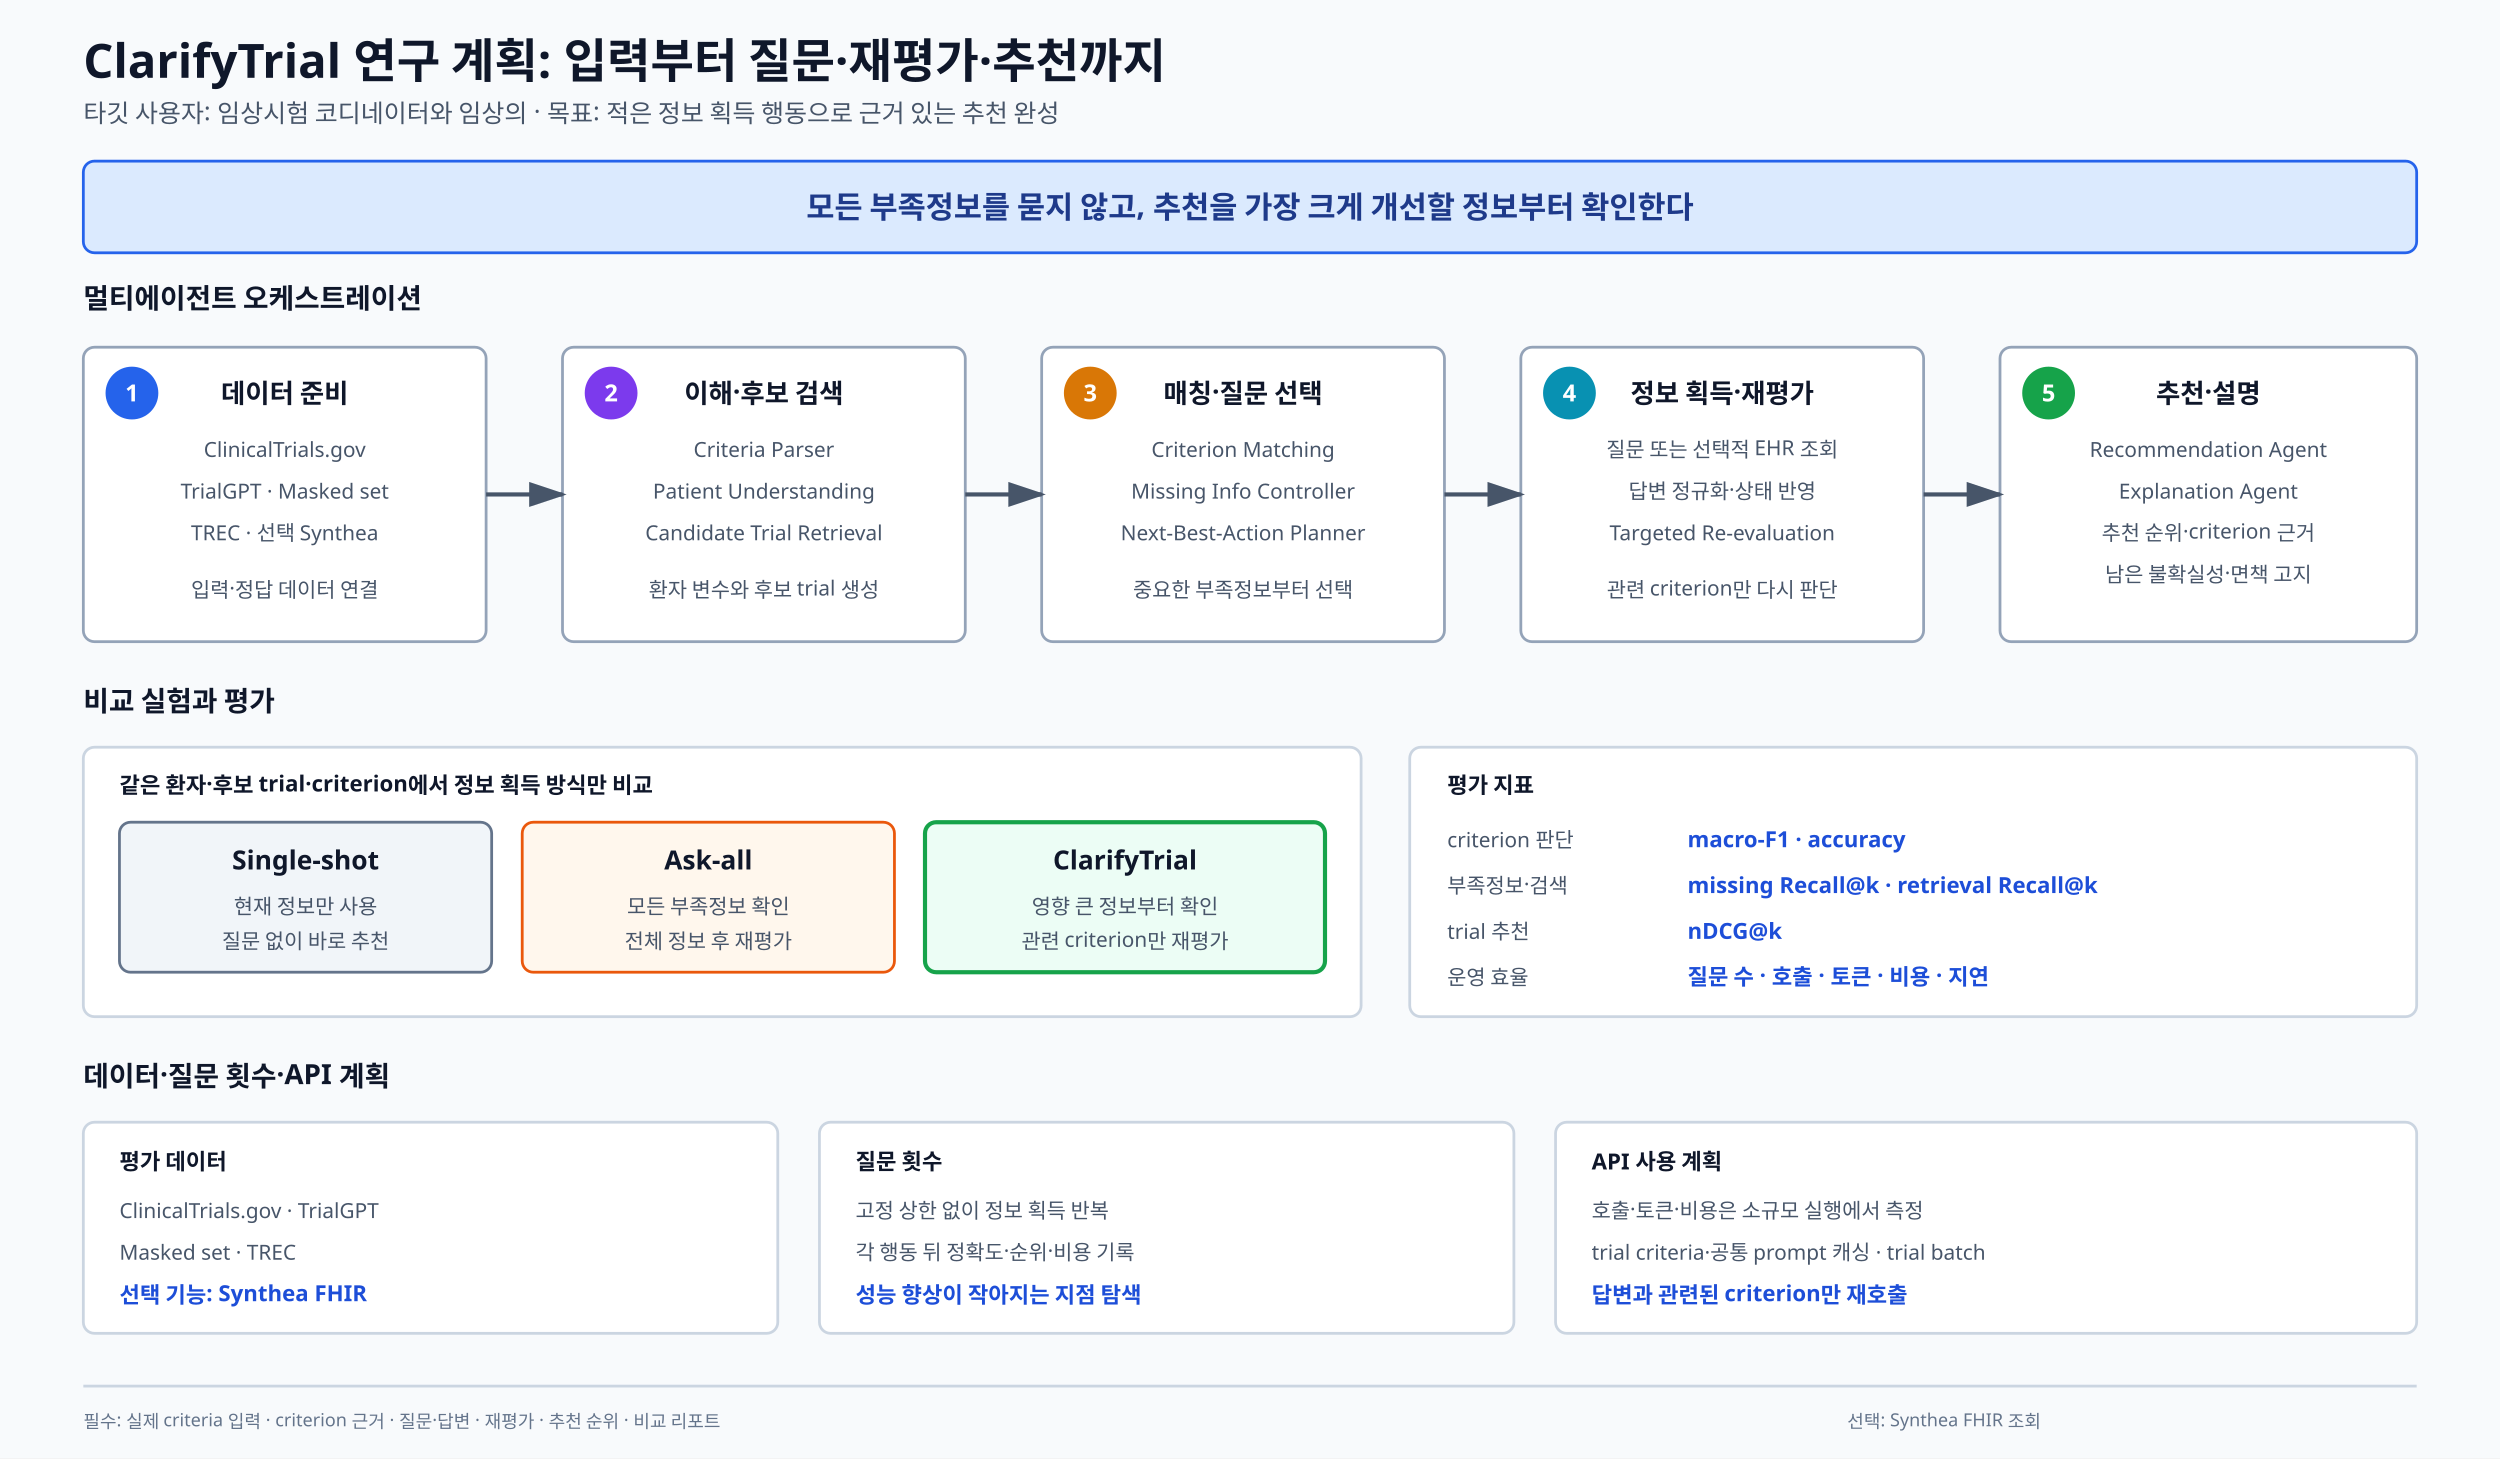
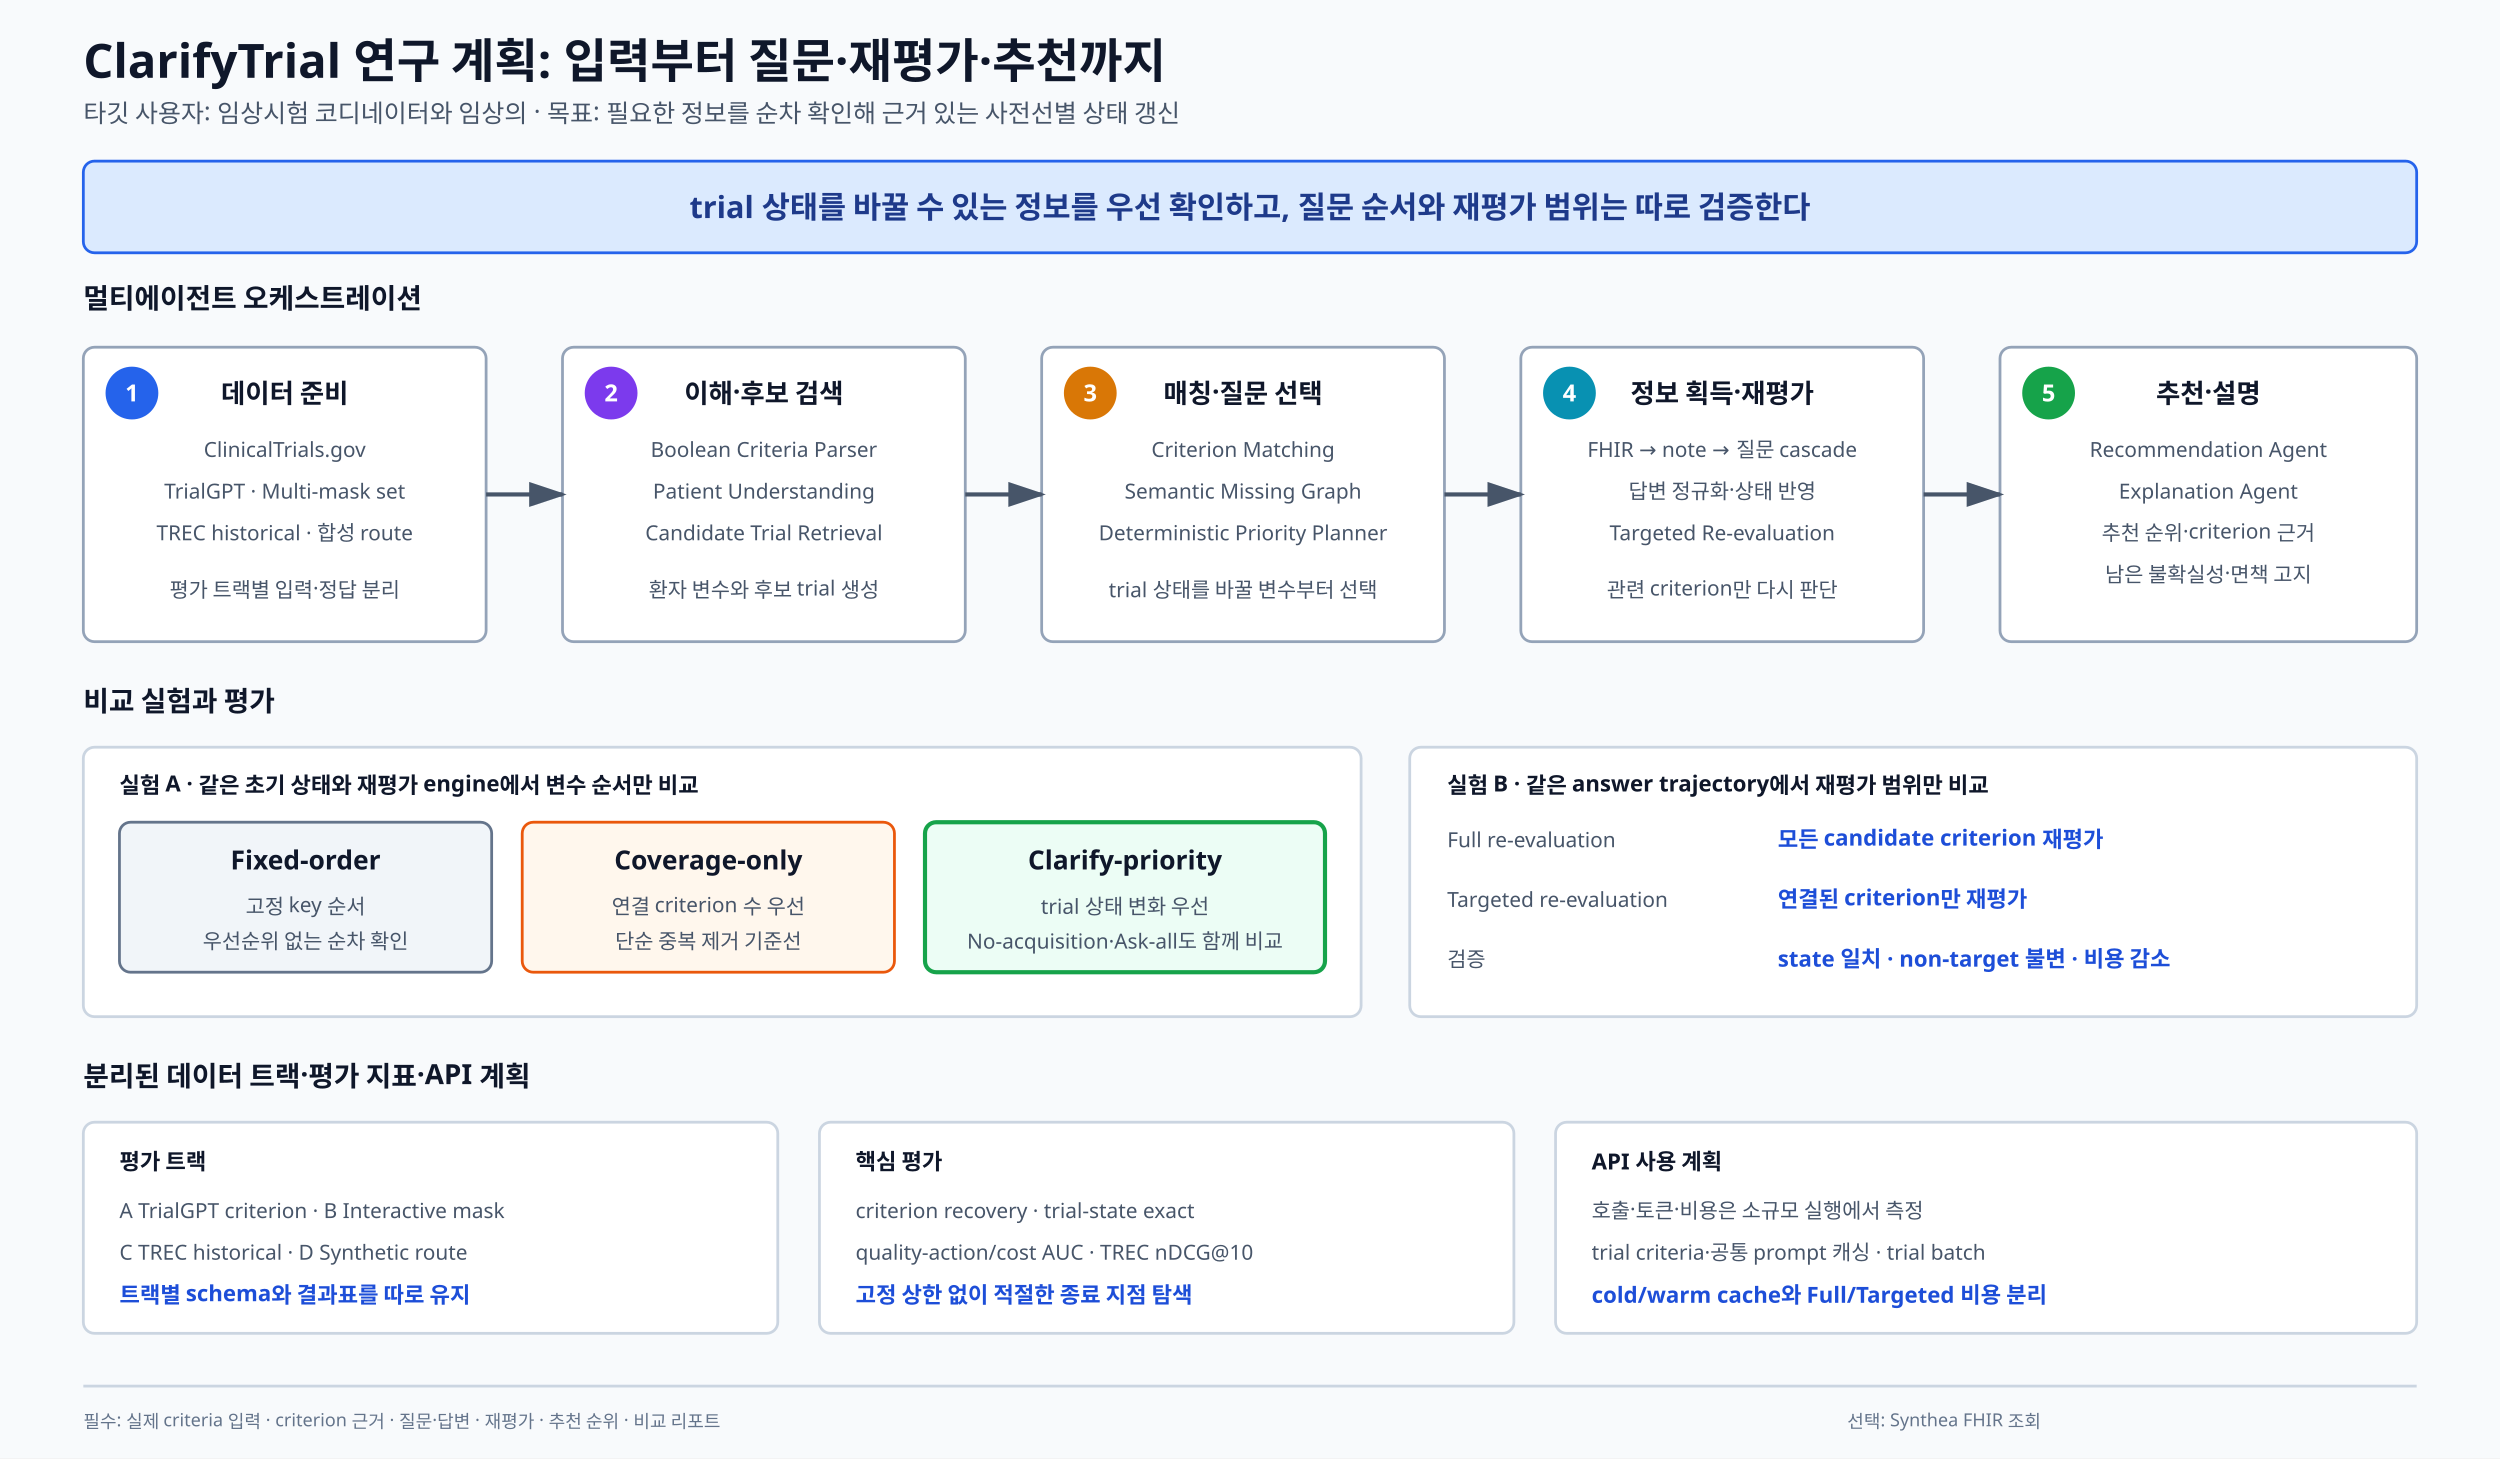
<svg xmlns="http://www.w3.org/2000/svg" width="1800" height="1050" viewBox="0 0 1800 1050" role="img" aria-labelledby="title desc">
  <defs>
    <marker id="arrow" markerWidth="10" markerHeight="10" refX="8" refY="3" orient="auto" markerUnits="strokeWidth">
      <path d="M0,0 L0,6 L9,3 z" fill="#475569" />
    </marker>
    <style>
      .bg { fill: #f8fafc; }
      .title { font: 700 34px 'Malgun Gothic', 'Apple SD Gothic Neo', sans-serif; fill: #0f172a; }
      .subtitle { font: 400 18px 'Malgun Gothic', 'Apple SD Gothic Neo', sans-serif; fill: #475569; }
      .section { font: 700 20px 'Malgun Gothic', 'Apple SD Gothic Neo', sans-serif; fill: #0f172a; }
      .goal { font: 700 22px 'Malgun Gothic', 'Apple SD Gothic Neo', sans-serif; fill: #1e3a8a; text-anchor: middle; }
      .step-no { font: 700 17px 'Malgun Gothic', 'Apple SD Gothic Neo', sans-serif; fill: #ffffff; text-anchor: middle; }
      .box-title { font: 700 19px 'Malgun Gothic', 'Apple SD Gothic Neo', sans-serif; fill: #0f172a; text-anchor: middle; }
      .box-text { font: 400 15px 'Malgun Gothic', 'Apple SD Gothic Neo', sans-serif; fill: #475569; text-anchor: middle; }
      .label { font: 700 16px 'Malgun Gothic', 'Apple SD Gothic Neo', sans-serif; fill: #0f172a; }
      .body { font: 400 15px 'Malgun Gothic', 'Apple SD Gothic Neo', sans-serif; fill: #475569; }
      .strong { font: 700 16px 'Malgun Gothic', 'Apple SD Gothic Neo', sans-serif; fill: #1d4ed8; }
      .tiny { font: 400 13px 'Malgun Gothic', 'Apple SD Gothic Neo', sans-serif; fill: #64748b; }
      .step { fill: #ffffff; stroke: #94a3b8; stroke-width: 2; rx: 8; }
      .panel { fill: #ffffff; stroke: #cbd5e1; stroke-width: 2; rx: 8; }
      .baseline-a { fill: #f1f5f9; stroke: #64748b; stroke-width: 2; rx: 8; }
      .baseline-b { fill: #fff7ed; stroke: #ea580c; stroke-width: 2; rx: 8; }
      .baseline-c { fill: #ecfdf5; stroke: #16a34a; stroke-width: 3; rx: 8; }
      .line { fill: none; stroke: #475569; stroke-width: 3; marker-end: url(#arrow); }
      .timeline { fill: none; stroke: #2563eb; stroke-width: 4; }
    </style>
  </defs>
  <rect class="bg" width="1800" height="1050" />
  <text class="title" x="60" y="56">ClarifyTrial 연구 계획: 입력부터 질문·재평가·추천까지</text>
-   <text class="subtitle" x="60" y="88">타깃 사용자: 임상시험 코디네이터와 임상의 · 목표: 적은 정보 획득 행동으로 근거 있는 추천 완성</text>
+   <text class="subtitle" x="60" y="88">타깃 사용자: 임상시험 코디네이터와 임상의 · 목표: 필요한 정보를 순차 확인해 근거 있는 사전선별 상태 갱신</text>
  <rect x="60" y="116" width="1680" height="66" fill="#dbeafe" stroke="#2563eb" stroke-width="2" rx="8" />
-   <text class="goal" x="900" y="157">모든 부족정보를 묻지 않고, 추천을 가장 크게 개선할 정보부터 확인한다</text>
+   <text class="goal" x="900" y="157">trial 상태를 바꿀 수 있는 정보를 우선 확인하고, 질문 순서와 재평가 범위는 따로 검증한다</text>
  <text class="section" x="60" y="222">멀티에이전트 오케스트레이션</text>
  <rect class="step" x="60" y="250" width="290" height="212" />
  <circle cx="95" cy="283" r="19" fill="#2563eb" />
  <text class="step-no" x="95" y="289">1</text>
  <text class="box-title" x="205" y="290">데이터 준비</text>
  <text class="box-text" x="205" y="329">ClinicalTrials.gov</text>
-   <text class="box-text" x="205" y="359">TrialGPT · Masked set</text>
-   <text class="box-text" x="205" y="389">TREC · 선택 Synthea</text>
-   <text class="box-text" x="205" y="430">입력·정답 데이터 연결</text>
+   <text class="box-text" x="205" y="359">TrialGPT · Multi-mask set</text>
+   <text class="box-text" x="205" y="389">TREC historical · 합성 route</text>
+   <text class="box-text" x="205" y="430">평가 트랙별 입력·정답 분리</text>
  <rect class="step" x="405" y="250" width="290" height="212" />
  <circle cx="440" cy="283" r="19" fill="#7c3aed" />
  <text class="step-no" x="440" y="289">2</text>
  <text class="box-title" x="550" y="290">이해·후보 검색</text>
-   <text class="box-text" x="550" y="329">Criteria Parser</text>
+   <text class="box-text" x="550" y="329">Boolean Criteria Parser</text>
  <text class="box-text" x="550" y="359">Patient Understanding</text>
  <text class="box-text" x="550" y="389">Candidate Trial Retrieval</text>
  <text class="box-text" x="550" y="430">환자 변수와 후보 trial 생성</text>
  <rect class="step" x="750" y="250" width="290" height="212" />
  <circle cx="785" cy="283" r="19" fill="#d97706" />
  <text class="step-no" x="785" y="289">3</text>
  <text class="box-title" x="895" y="290">매칭·질문 선택</text>
  <text class="box-text" x="895" y="329">Criterion Matching</text>
-   <text class="box-text" x="895" y="359">Missing Info Controller</text>
-   <text class="box-text" x="895" y="389">Next-Best-Action Planner</text>
-   <text class="box-text" x="895" y="430">중요한 부족정보부터 선택</text>
+   <text class="box-text" x="895" y="359">Semantic Missing Graph</text>
+   <text class="box-text" x="895" y="389">Deterministic Priority Planner</text>
+   <text class="box-text" x="895" y="430">trial 상태를 바꿀 변수부터 선택</text>
  <rect class="step" x="1095" y="250" width="290" height="212" />
  <circle cx="1130" cy="283" r="19" fill="#0891b2" />
  <text class="step-no" x="1130" y="289">4</text>
  <text class="box-title" x="1240" y="290">정보 획득·재평가</text>
-   <text class="box-text" x="1240" y="329">질문 또는 선택적 EHR 조회</text>
+   <text class="box-text" x="1240" y="329">FHIR → note → 질문 cascade</text>
  <text class="box-text" x="1240" y="359">답변 정규화·상태 반영</text>
  <text class="box-text" x="1240" y="389">Targeted Re-evaluation</text>
  <text class="box-text" x="1240" y="430">관련 criterion만 다시 판단</text>
  <rect class="step" x="1440" y="250" width="300" height="212" />
  <circle cx="1475" cy="283" r="19" fill="#16a34a" />
  <text class="step-no" x="1475" y="289">5</text>
  <text class="box-title" x="1590" y="290">추천·설명</text>
  <text class="box-text" x="1590" y="329">Recommendation Agent</text>
  <text class="box-text" x="1590" y="359">Explanation Agent</text>
  <text class="box-text" x="1590" y="389">추천 순위·criterion 근거</text>
  <text class="box-text" x="1590" y="419">남은 불확실성·면책 고지</text>
  <path class="line" d="M350 356 H405" />
  <path class="line" d="M695 356 H750" />
  <path class="line" d="M1040 356 H1095" />
  <path class="line" d="M1385 356 H1440" />
  <text class="section" x="60" y="512">비교 실험과 평가</text>
  <rect class="panel" x="60" y="538" width="920" height="194" />
-   <text class="label" x="86" y="571">같은 환자·후보 trial·criterion에서 정보 획득 방식만 비교</text>
+   <text class="label" x="86" y="571">실험 A · 같은 초기 상태와 재평가 engine에서 변수 순서만 비교</text>
  <rect class="baseline-a" x="86" y="592" width="268" height="108" />
-   <text class="box-title" x="220" y="626">Single-shot</text>
-   <text class="box-text" x="220" y="658">현재 정보만 사용</text>
-   <text class="box-text" x="220" y="683">질문 없이 바로 추천</text>
+   <text class="box-title" x="220" y="626">Fixed-order</text>
+   <text class="box-text" x="220" y="658">고정 key 순서</text>
+   <text class="box-text" x="220" y="683">우선순위 없는 순차 확인</text>
  <rect class="baseline-b" x="376" y="592" width="268" height="108" />
-   <text class="box-title" x="510" y="626">Ask-all</text>
-   <text class="box-text" x="510" y="658">모든 부족정보 확인</text>
-   <text class="box-text" x="510" y="683">전체 정보 후 재평가</text>
+   <text class="box-title" x="510" y="626">Coverage-only</text>
+   <text class="box-text" x="510" y="658">연결 criterion 수 우선</text>
+   <text class="box-text" x="510" y="683">단순 중복 제거 기준선</text>
  <rect class="baseline-c" x="666" y="592" width="288" height="108" />
-   <text class="box-title" x="810" y="626">ClarifyTrial</text>
-   <text class="box-text" x="810" y="658">영향 큰 정보부터 확인</text>
-   <text class="box-text" x="810" y="683">관련 criterion만 재평가</text>
+   <text class="box-title" x="810" y="626">Clarify-priority</text>
+   <text class="box-text" x="810" y="658">trial 상태 변화 우선</text>
+   <text class="box-text" x="810" y="683">No-acquisition·Ask-all도 함께 비교</text>
  <rect class="panel" x="1015" y="538" width="725" height="194" />
-   <text class="label" x="1042" y="571">평가 지표</text>
-   <text class="body" x="1042" y="610">criterion 판단</text>
-   <text class="strong" x="1215" y="610">macro-F1 · accuracy</text>
-   <text class="body" x="1042" y="643">부족정보·검색</text>
-   <text class="strong" x="1215" y="643">missing Recall@k · retrieval Recall@k</text>
-   <text class="body" x="1042" y="676">trial 추천</text>
-   <text class="strong" x="1215" y="676">nDCG@k</text>
-   <text class="body" x="1042" y="709">운영 효율</text>
-   <text class="strong" x="1215" y="709">질문 수 · 호출 · 토큰 · 비용 · 지연</text>
-   <text class="section" x="60" y="782">데이터·질문 횟수·API 계획</text>
+   <text class="label" x="1042" y="571">실험 B · 같은 answer trajectory에서 재평가 범위만 비교</text>
+   <text class="body" x="1042" y="610">Full re-evaluation</text>
+   <text class="strong" x="1280" y="610">모든 candidate criterion 재평가</text>
+   <text class="body" x="1042" y="653">Targeted re-evaluation</text>
+   <text class="strong" x="1280" y="653">연결된 criterion만 재평가</text>
+   <text class="body" x="1042" y="696">검증</text>
+   <text class="strong" x="1280" y="696">state 일치 · non-target 불변 · 비용 감소</text>
+   <text class="section" x="60" y="782">분리된 데이터 트랙·평가 지표·API 계획</text>
  <rect class="panel" x="60" y="808" width="500" height="152" />
-   <text class="label" x="86" y="842">평가 데이터</text>
-   <text class="body" x="86" y="877">ClinicalTrials.gov · TrialGPT</text>
-   <text class="body" x="86" y="907">Masked set · TREC</text>
-   <text class="strong" x="86" y="938">선택 기능: Synthea FHIR</text>
+   <text class="label" x="86" y="842">평가 트랙</text>
+   <text class="body" x="86" y="877">A TrialGPT criterion · B Interactive mask</text>
+   <text class="body" x="86" y="907">C TREC historical · D Synthetic route</text>
+   <text class="strong" x="86" y="938">트랙별 schema와 결과표를 따로 유지</text>
  <rect class="panel" x="590" y="808" width="500" height="152" />
-   <text class="label" x="616" y="842">질문 횟수</text>
-   <text class="body" x="616" y="877">고정 상한 없이 정보 획득 반복</text>
-   <text class="body" x="616" y="907">각 행동 뒤 정확도·순위·비용 기록</text>
-   <text class="strong" x="616" y="938">성능 향상이 작아지는 지점 탐색</text>
+   <text class="label" x="616" y="842">핵심 평가</text>
+   <text class="body" x="616" y="877">criterion recovery · trial-state exact</text>
+   <text class="body" x="616" y="907">quality-action/cost AUC · TREC nDCG@10</text>
+   <text class="strong" x="616" y="938">고정 상한 없이 적절한 종료 지점 탐색</text>
  <rect class="panel" x="1120" y="808" width="620" height="152" />
  <text class="label" x="1146" y="842">API 사용 계획</text>
  <text class="body" x="1146" y="877">호출·토큰·비용은 소규모 실행에서 측정</text>
  <text class="body" x="1146" y="907">trial criteria·공통 prompt 캐싱 · trial batch</text>
-   <text class="strong" x="1146" y="938">답변과 관련된 criterion만 재호출</text>
+   <text class="strong" x="1146" y="938">cold/warm cache와 Full/Targeted 비용 분리</text>
  <line x1="60" y1="998" x2="1740" y2="998" stroke="#cbd5e1" stroke-width="2" />
  <text class="tiny" x="60" y="1028">필수: 실제 criteria 입력 · criterion 근거 · 질문·답변 · 재평가 · 추천 순위 · 비교 리포트</text>
  <text class="tiny" x="1330" y="1028">선택: Synthea FHIR 조회</text>
</svg>
